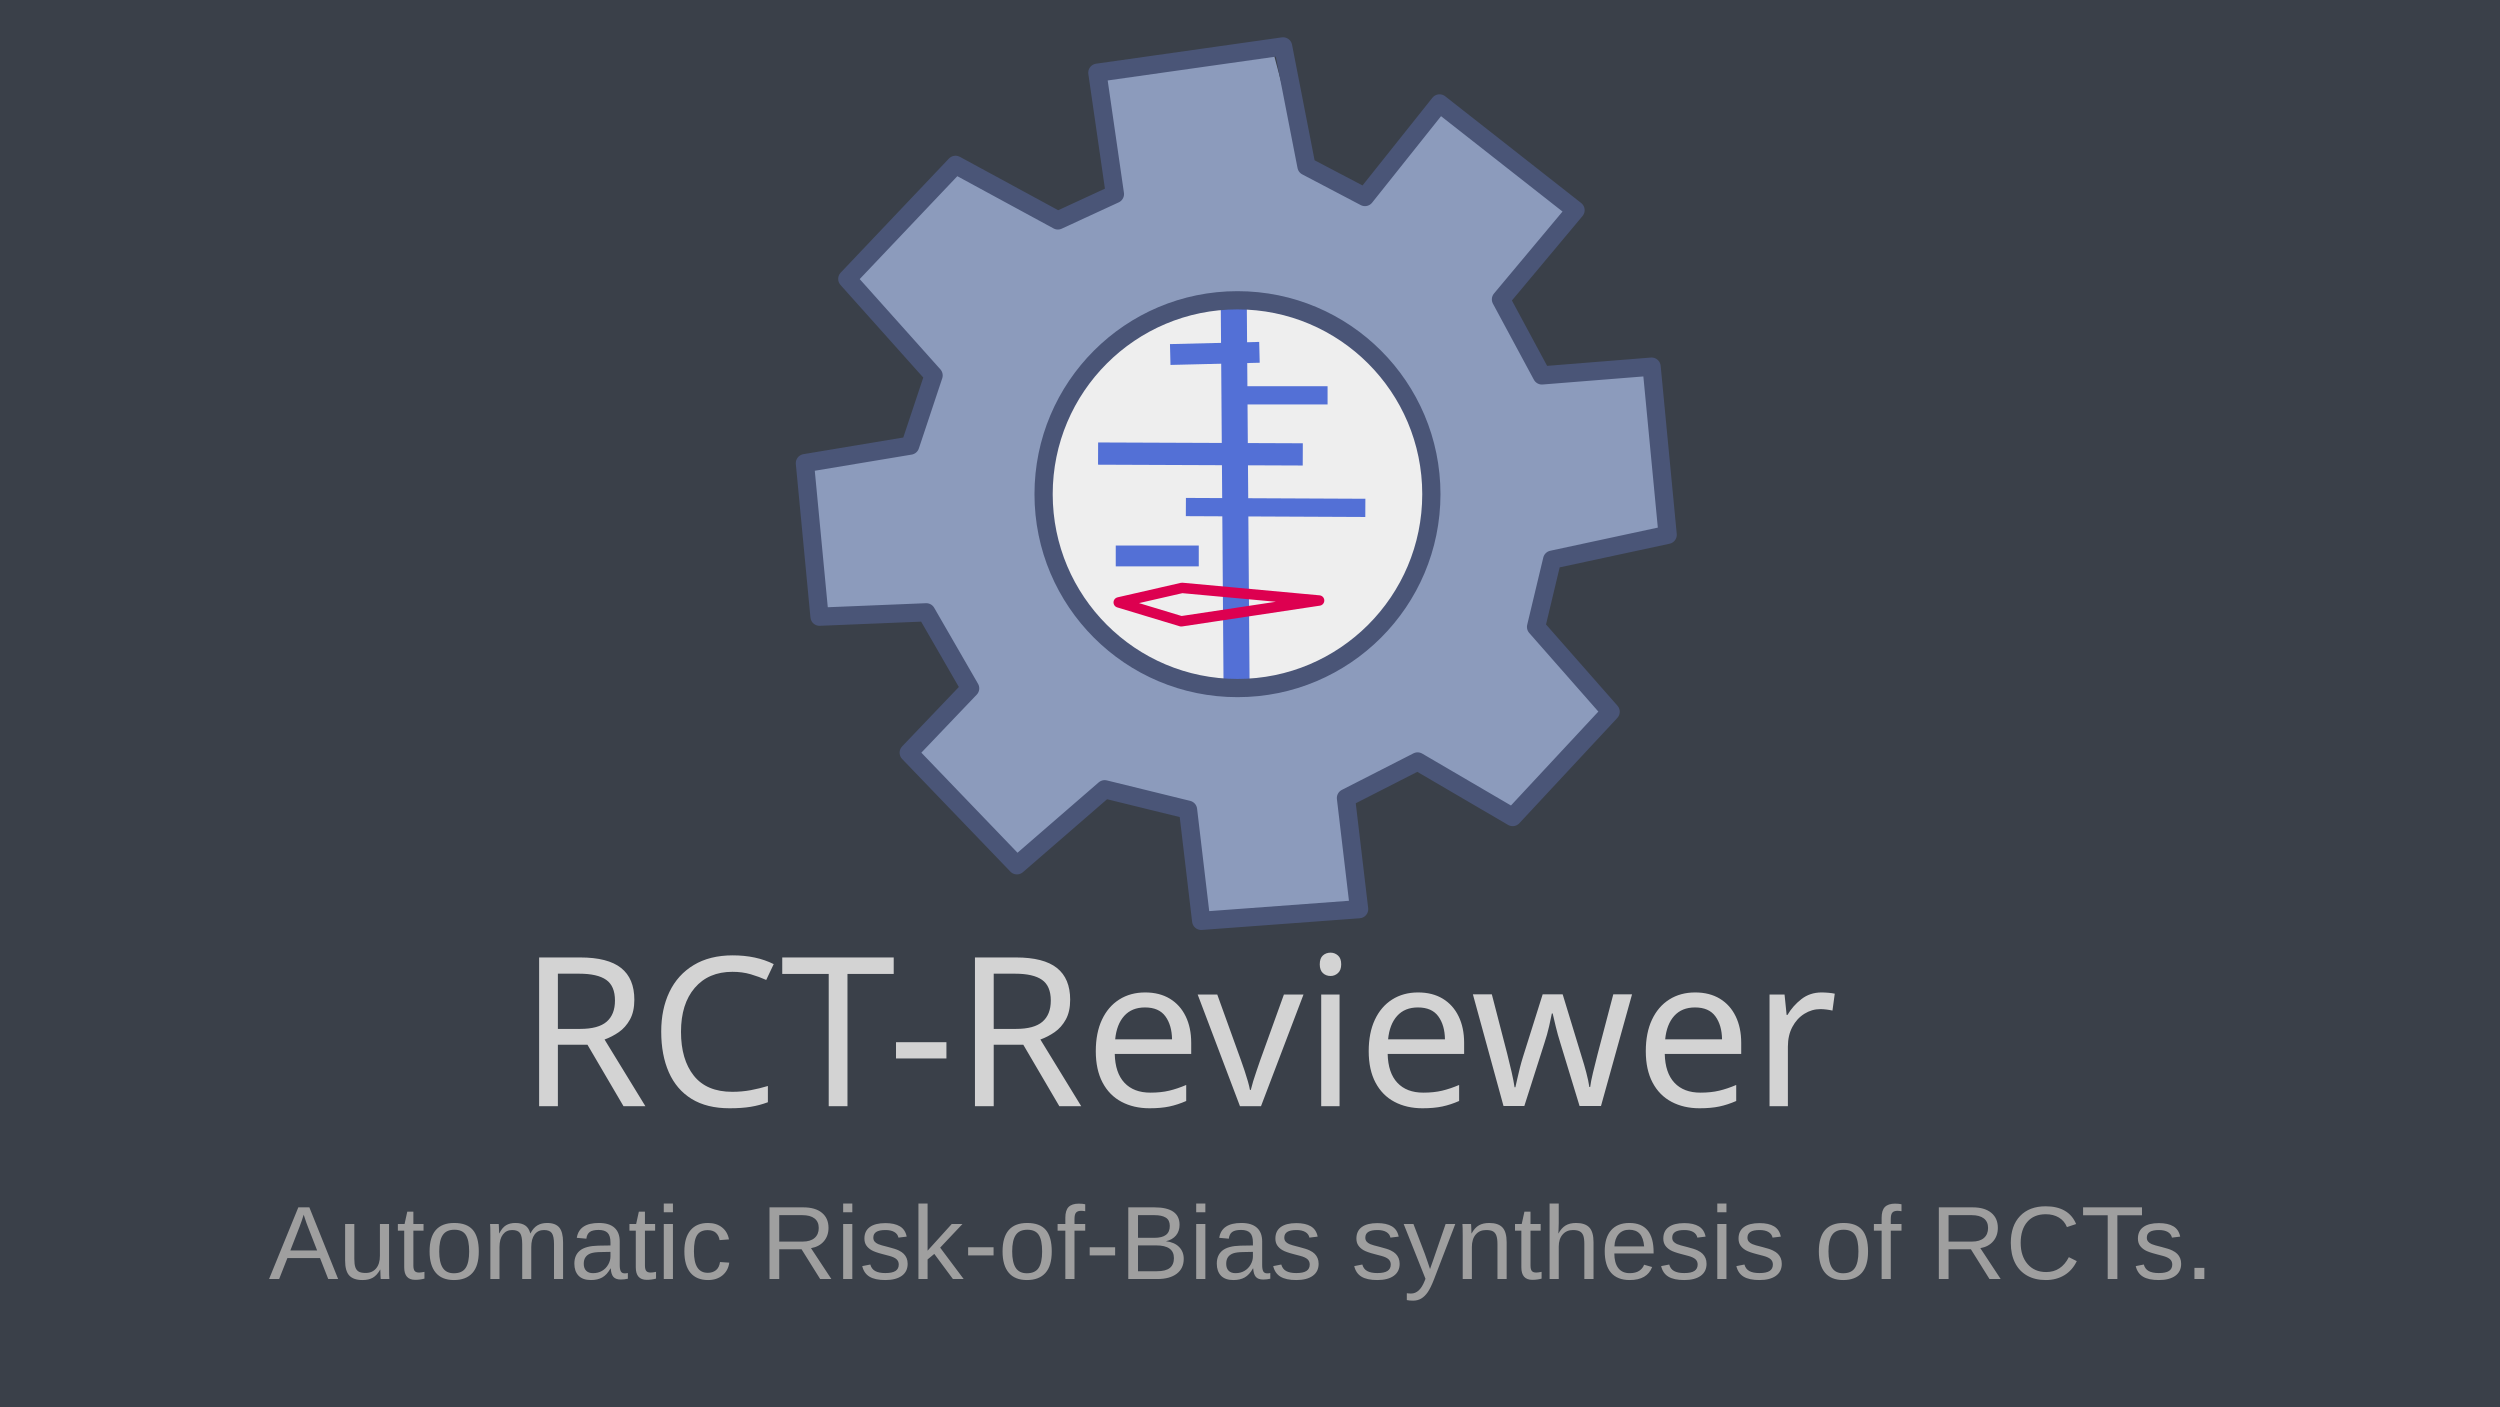
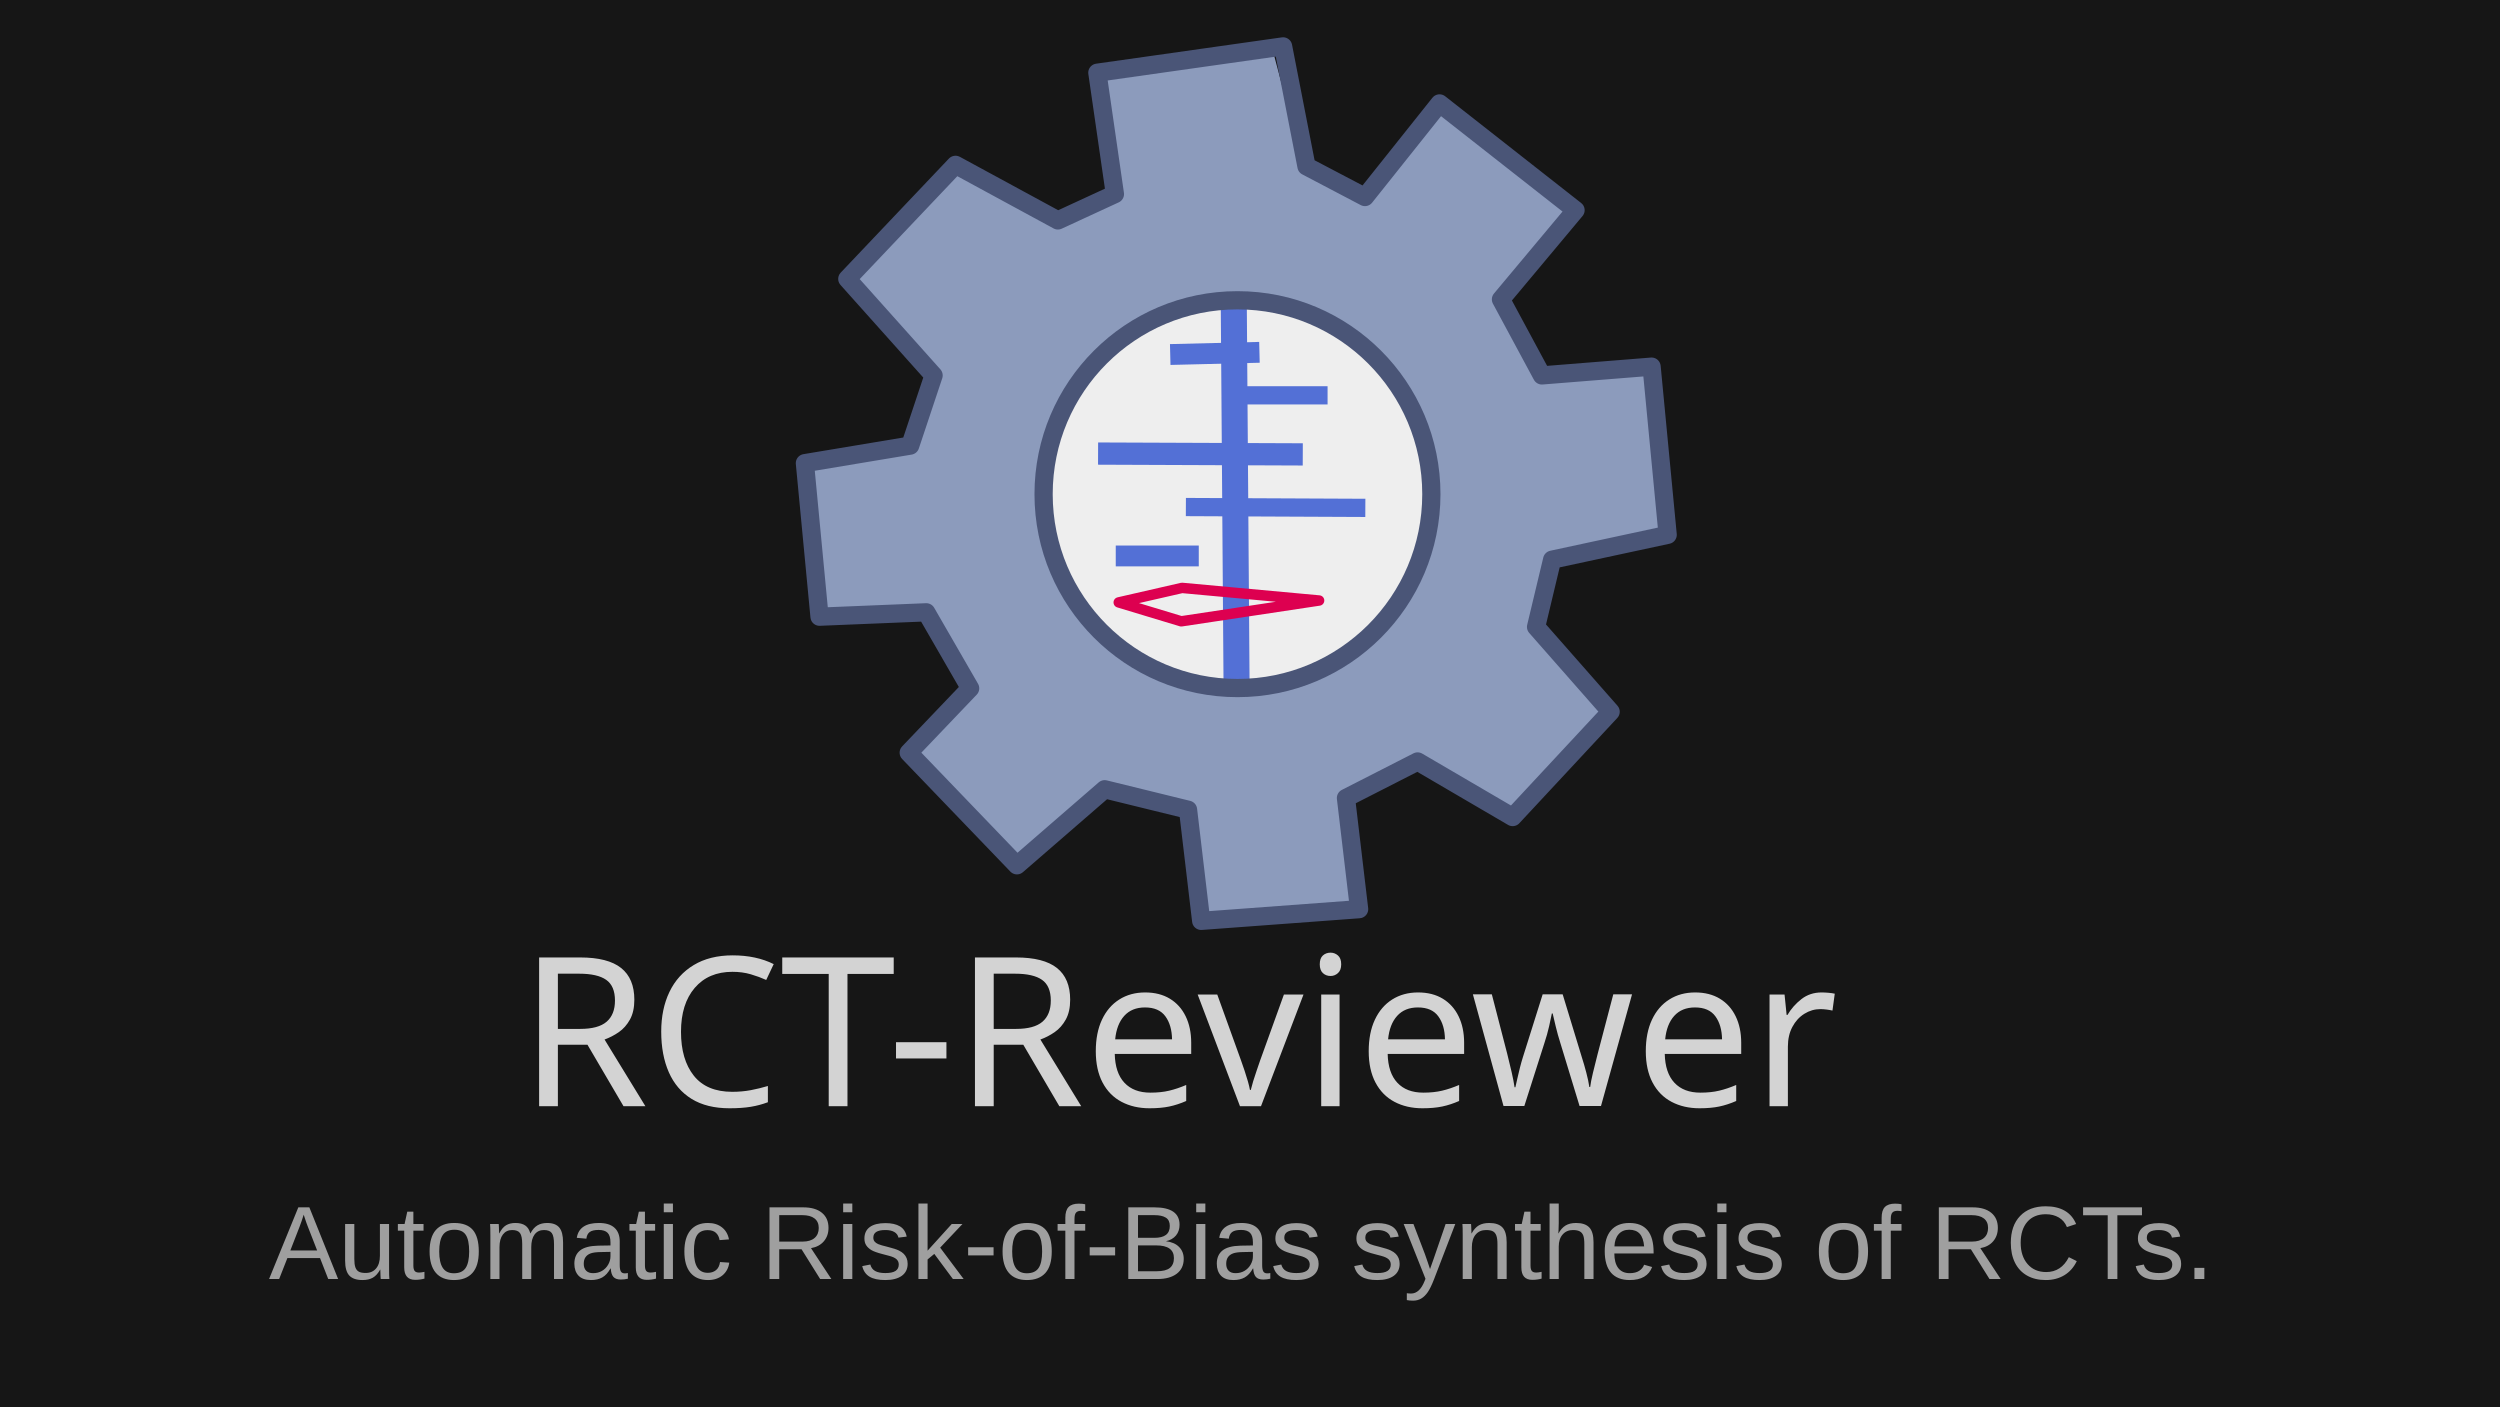
<svg xmlns="http://www.w3.org/2000/svg" width="1920" height="1080" viewBox="0 0 1920 1080" version="1.1" id="svg1" xml:space="preserve">
  <defs id="defs1" />
  <g id="layer1" />
-   <g id="layer2">
-     <rect style="fill:#3a4049;fill-opacity:1;stroke:#1c1c1c;stroke-width:14;stroke-linecap:square;stroke-linejoin:round;stroke-miterlimit:3.1;paint-order:stroke fill markers;stroke-opacity:0" id="rect1" width="2095.01" height="1200.022" x="-63.688" y="-53.632" />
+   <g id="layer2" style="display:inline">
+     <rect style="fill:#161616;fill-opacity:1;stroke:#1c1c1c;stroke-width:14;stroke-linecap:square;stroke-linejoin:round;stroke-miterlimit:3.1;stroke-opacity:0;paint-order:stroke fill markers" id="rect1" width="2095.01" height="1200.022" x="-63.688" y="-53.632" />
  </g>
  <g id="layer3">
    <g id="g1" transform="translate(409.2776,-164.2701)">
      <g id="layer6" style="display:none">
        <rect style="fill:#ffffff;fill-opacity:1;stroke:#460e1a;stroke-width:17;stroke-dasharray:none;stroke-opacity:1" id="rect9" width="1381.215" height="1316.857" x="-126.24" y="-56.932" />
      </g>
      <g id="layer2-2" style="display:inline">
        <path style="display:inline;fill:#8c9bbc;fill-opacity:1;stroke:#4b40a5;stroke-width:19;stroke-linecap:square;stroke-linejoin:round;stroke-miterlimit:3.1;stroke-opacity:0;paint-order:stroke fill markers" d="m 241.656,380.295 82.798,-86.649 78.947,43.325 44.288,-21.181 -9.628,-94.352 130.937,-15.404 23.107,86.649 45.25,28.883 61.617,-73.171 94.352,77.984 -55.841,67.394 34.66,63.543 82.798,-6.739 11.112,121.149 -84.643,20.391 -14.235,50.401 53.864,68.099 -68.869,74.64 -73.486,-41.167 -56.942,30.779 9.234,82.719 -113.883,9.619 -10.388,-83.104 -68.869,-18.083 -66.945,56.942 -78.487,-80.796 46.938,-48.093 -36.166,-60.404 -78.872,-0.769 -12.696,-112.344 79.257,-11.927 18.468,-56.172 z" id="path1" />
      </g>
      <g id="layer3-4" style="display:inline">
        <path style="display:inline;fill:#eeeeee;fill-opacity:1;stroke:#4b40a5;stroke-width:38.686;stroke-linecap:square;stroke-linejoin:round;stroke-miterlimit:3.1;stroke-opacity:0;paint-order:stroke fill markers" id="path2" d="M 688.72,546.523 A 148.577,146.728 0 0 1 551.643,692.811 148.577,146.728 0 0 1 393.346,569.168 148.577,146.728 0 0 1 505.918,403.74 148.577,146.728 0 0 1 681.642,501.774" />
      </g>
      <g id="layer7" style="display:inline">
        <path style="fill:#ffffff;fill-opacity:1;stroke:#5370d6;stroke-width:20;stroke-linecap:butt;stroke-linejoin:miter;stroke-miterlimit:3.1;stroke-dasharray:none;stroke-dashoffset:0;stroke-opacity:1;paint-order:stroke fill markers" d="m 538.261,396.525 2.125,292.208" id="path9" />
      </g>
      <g id="layer5" style="display:inline">
        <ellipse style="display:inline;fill:#55e7f1;fill-opacity:0;stroke:#4a5577;stroke-width:14;stroke-linecap:butt;stroke-linejoin:miter;stroke-miterlimit:3.1;stroke-dasharray:none;stroke-dashoffset:0;stroke-opacity:1;paint-order:stroke fill markers" id="path8" cx="541.103" cy="543.789" rx="148.902" ry="148.902" />
      </g>
      <g id="layer9" style="display:inline">
        <path style="fill:#ffffff;fill-opacity:1;stroke:#5370d6;stroke-width:16;stroke-linecap:butt;stroke-linejoin:miter;stroke-miterlimit:3.1;stroke-dasharray:none;stroke-dashoffset:0;stroke-opacity:1;paint-order:stroke fill markers" d="m 489.46,436.54 68.516,-1.685" id="path13" />
        <path style="fill:#ffffff;fill-opacity:1;stroke:#5370d6;stroke-width:14;stroke-linecap:butt;stroke-linejoin:miter;stroke-miterlimit:3.1;stroke-dasharray:none;stroke-dashoffset:0;stroke-opacity:1;paint-order:stroke fill markers" d="m 534.3,467.889 h 75.998" id="path14" />
        <path style="fill:#ffffff;fill-opacity:1;stroke:#5370d6;stroke-width:17.083;stroke-linecap:butt;stroke-linejoin:miter;stroke-miterlimit:3.1;stroke-dasharray:none;stroke-dashoffset:0;stroke-opacity:1;paint-order:stroke fill markers" d="m 434.049,512.615 157.203,0.632" id="path16" />
        <path style="fill:#ffffff;fill-opacity:1;stroke:#5370d6;stroke-width:16;stroke-linecap:butt;stroke-linejoin:miter;stroke-miterlimit:3.1;stroke-dasharray:none;stroke-dashoffset:0;stroke-opacity:1;paint-order:stroke fill markers" d="m 447.617,591.241 h 63.761" id="path17" />
        <path style="fill:#ffffff;fill-opacity:1;stroke:#5370d6;stroke-width:14;stroke-linecap:butt;stroke-linejoin:miter;stroke-miterlimit:3.1;stroke-dasharray:none;stroke-dashoffset:0;stroke-opacity:1;paint-order:stroke fill markers" d="m 501.473,553.673 137.827,0.644" id="path18" />
      </g>
      <g id="layer10" style="display:inline">
        <path style="fill:#ffffff;fill-opacity:0;stroke:#dd0050;stroke-width:8;stroke-linecap:round;stroke-linejoin:round;stroke-miterlimit:3.1;stroke-dasharray:none;stroke-dashoffset:0;stroke-opacity:1;paint-order:stroke fill markers" d="m 449.902,626.918 48.627,-11.134 105.256,9.681 -105.871,15.974 z" id="path19" />
      </g>
      <g id="layer11" style="display:inline">
        <path style="display:inline;fill:#ffffff;fill-opacity:0;stroke:#4a5577;stroke-width:14;stroke-linecap:round;stroke-linejoin:round;stroke-miterlimit:3.1;stroke-dasharray:none;stroke-dashoffset:0;stroke-opacity:1;paint-order:stroke fill markers" d="m 433.498,220.118 142.627,-20.215 17.969,92.09 44.922,23.584 57.276,-71.875 104.444,81.983 -57.276,68.506 31.445,58.399 84.229,-6.738 12.354,129.151 -88.721,19.092 -12.354,51.66 57.276,65.137 -75.244,80.86 -72.998,-42.676 -55.029,28.076 10.107,85.352 -121.289,8.984 -10.107,-85.352 -64.014,-15.723 -67.383,58.399 -83.106,-86.475 47.168,-49.414 -33.692,-58.399 -81.983,3.369 -11.231,-117.92 80.86,-13.477 17.969,-53.906 -66.26,-74.121 83.106,-87.598 78.614,42.676 43.799,-20.215 z" id="path20" />
      </g>
    </g>
  </g>
  <g id="layer4">
    <text xml:space="preserve" style="font-style:normal;font-variant:normal;font-weight:normal;font-stretch:normal;font-size:160px;font-family:sans-serif;-inkscape-font-specification:sans-serif;writing-mode:lr-tb;direction:ltr;fill:#d3d3d3;fill-opacity:1;stroke:#06003d;stroke-width:19;stroke-linecap:square;stroke-linejoin:round;stroke-miterlimit:3.1;stroke-dasharray:none;stroke-opacity:0;paint-order:stroke fill markers" x="398.53" y="849.558" id="text1">
      <tspan id="tspan1" x="398.53" y="849.558" style="font-style:normal;font-variant:normal;font-weight:normal;font-stretch:normal;font-size:160px;font-family:sans-serif;-inkscape-font-specification:sans-serif;fill:#d3d3d3;fill-opacity:1;stroke:#14112c;stroke-width:19;stroke-dasharray:none;stroke-opacity:0">RCT-Reviewer</tspan>
    </text>
  </g>
  <g id="layer8">
    <text xml:space="preserve" style="font-style:normal;font-variant:normal;font-weight:normal;font-stretch:normal;font-size:80px;font-family:Arial;-inkscape-font-specification:Arial;writing-mode:lr-tb;direction:ltr;opacity:1;fill:#9f9f9f;fill-opacity:1;stroke:#393939;stroke-width:19;stroke-linecap:square;stroke-linejoin:round;stroke-miterlimit:3.1;stroke-dasharray:none;stroke-opacity:0;paint-order:stroke fill markers" x="206.489" y="982.294" id="text2">
      <tspan id="tspan2" x="206.489" y="982.294">Automatic Risk-of-Bias synthesis of RCTs.</tspan>
    </text>
  </g>
</svg>
